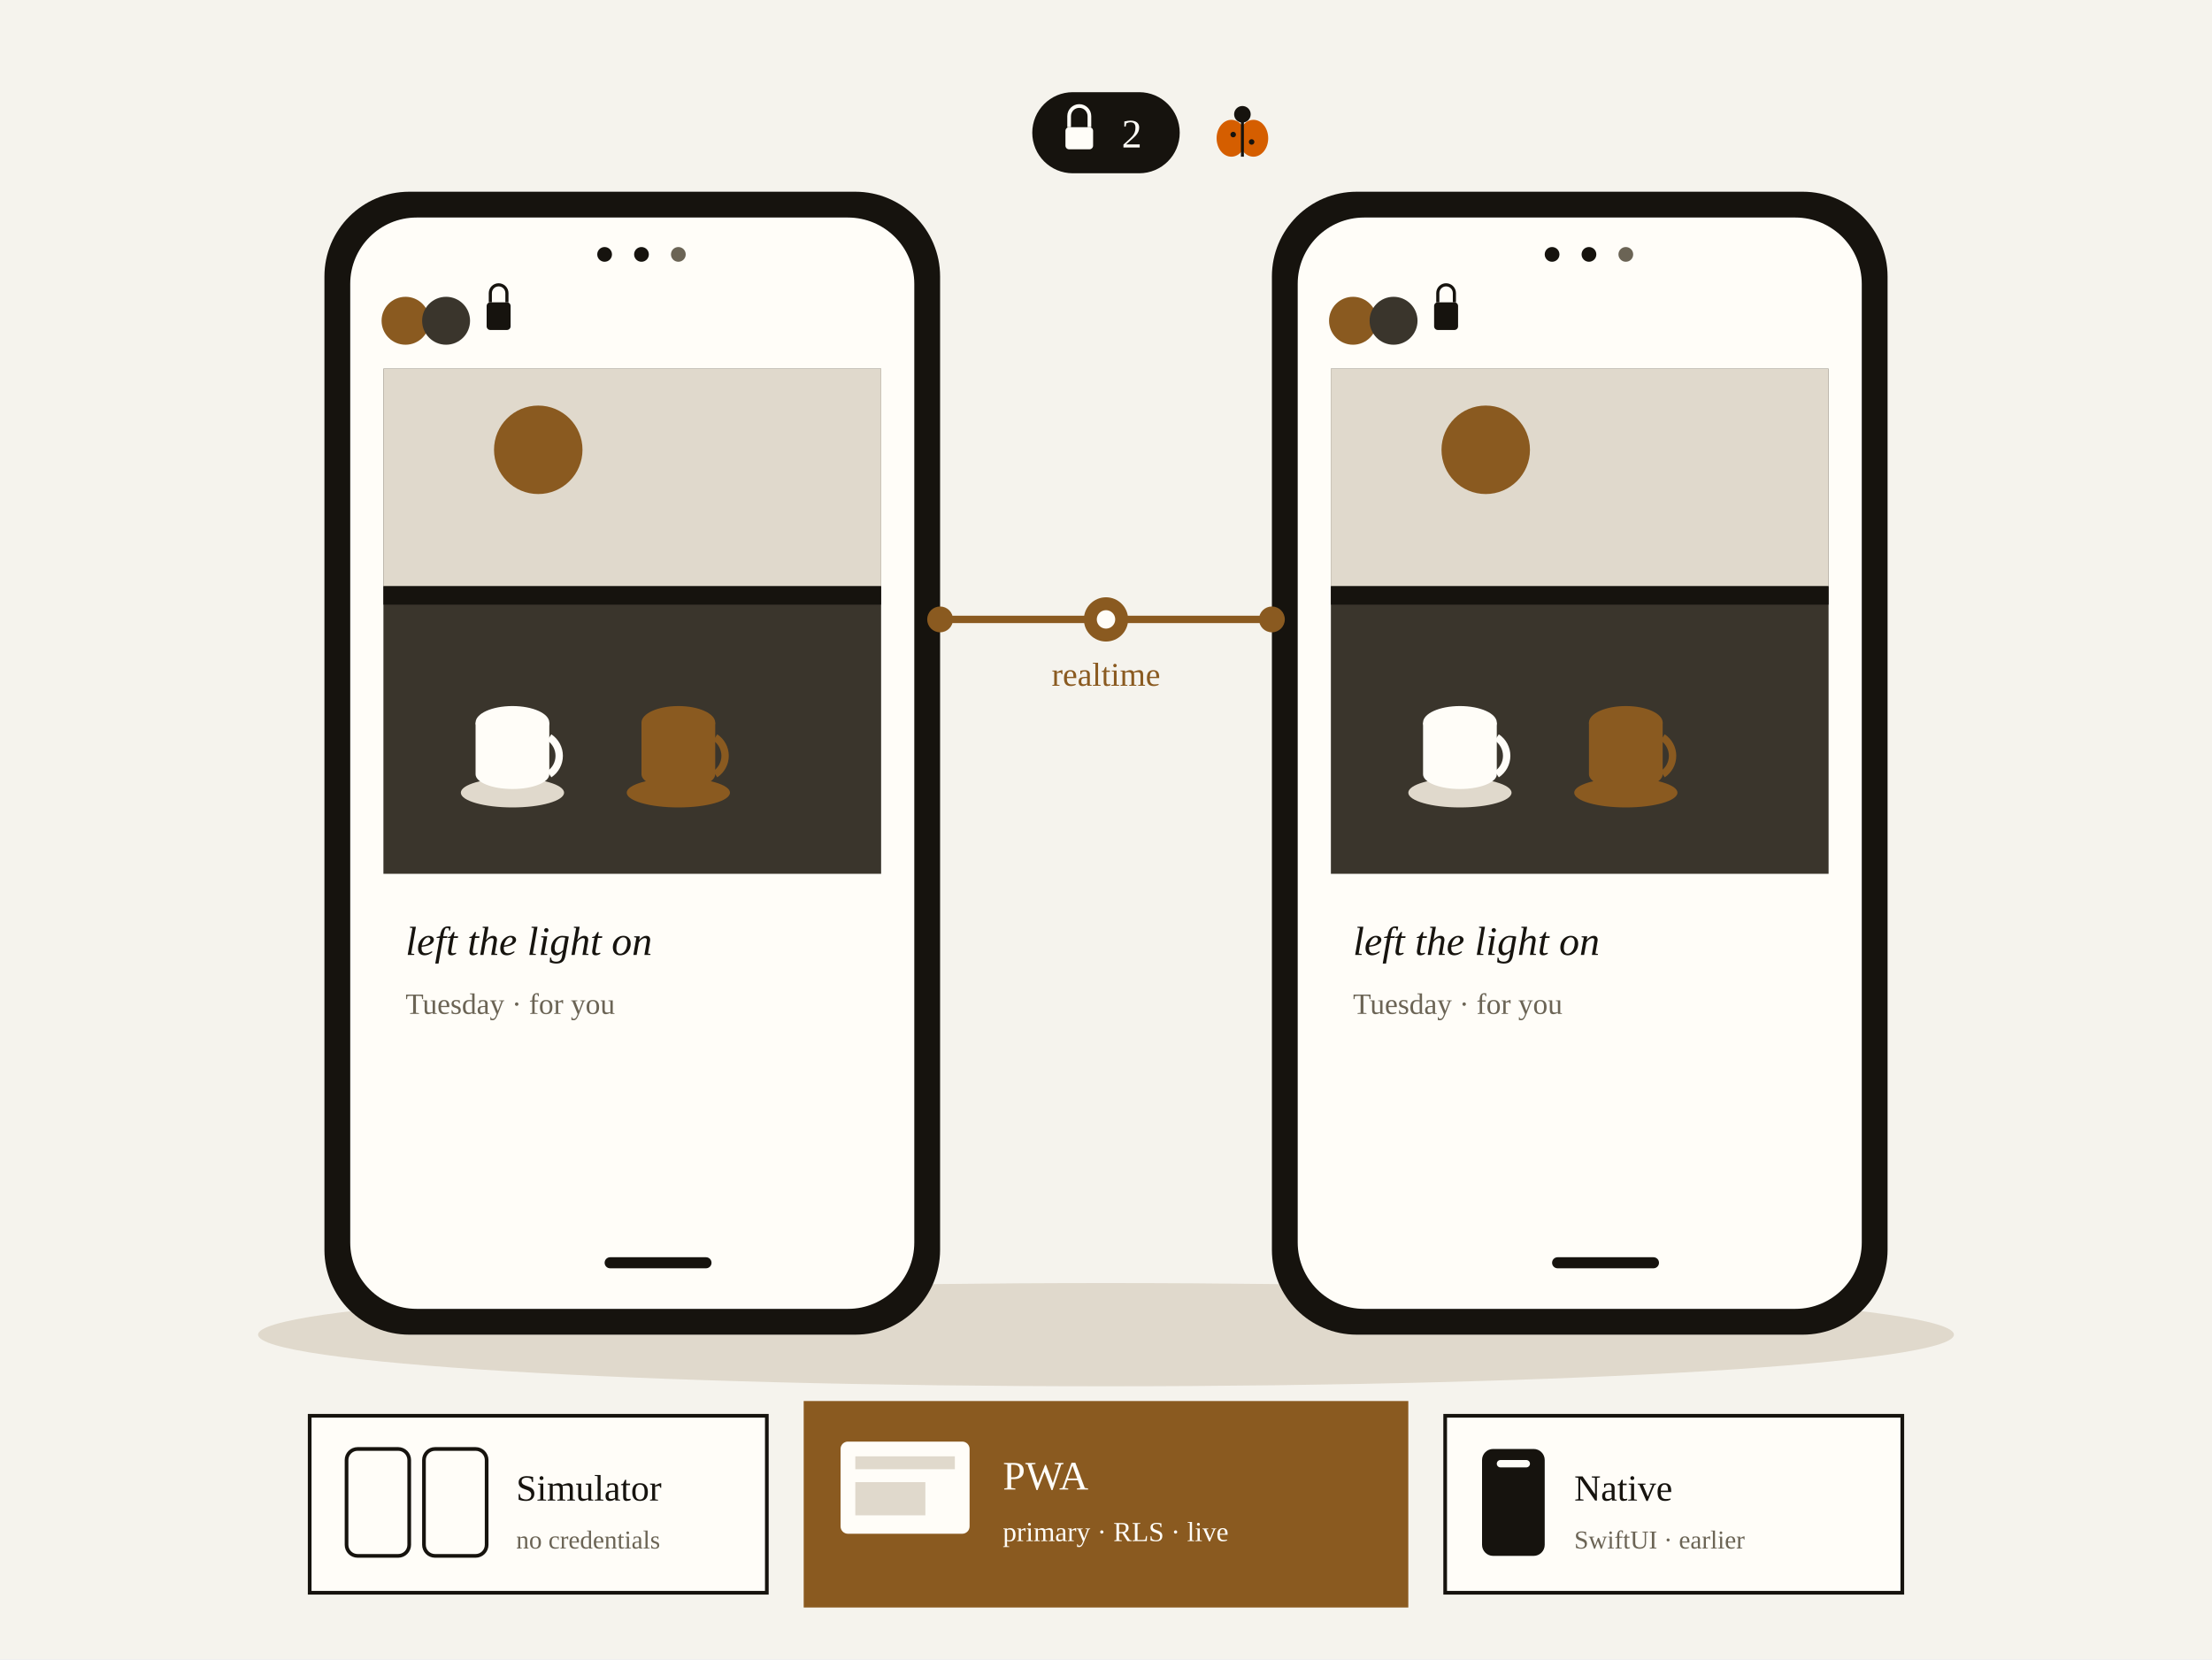
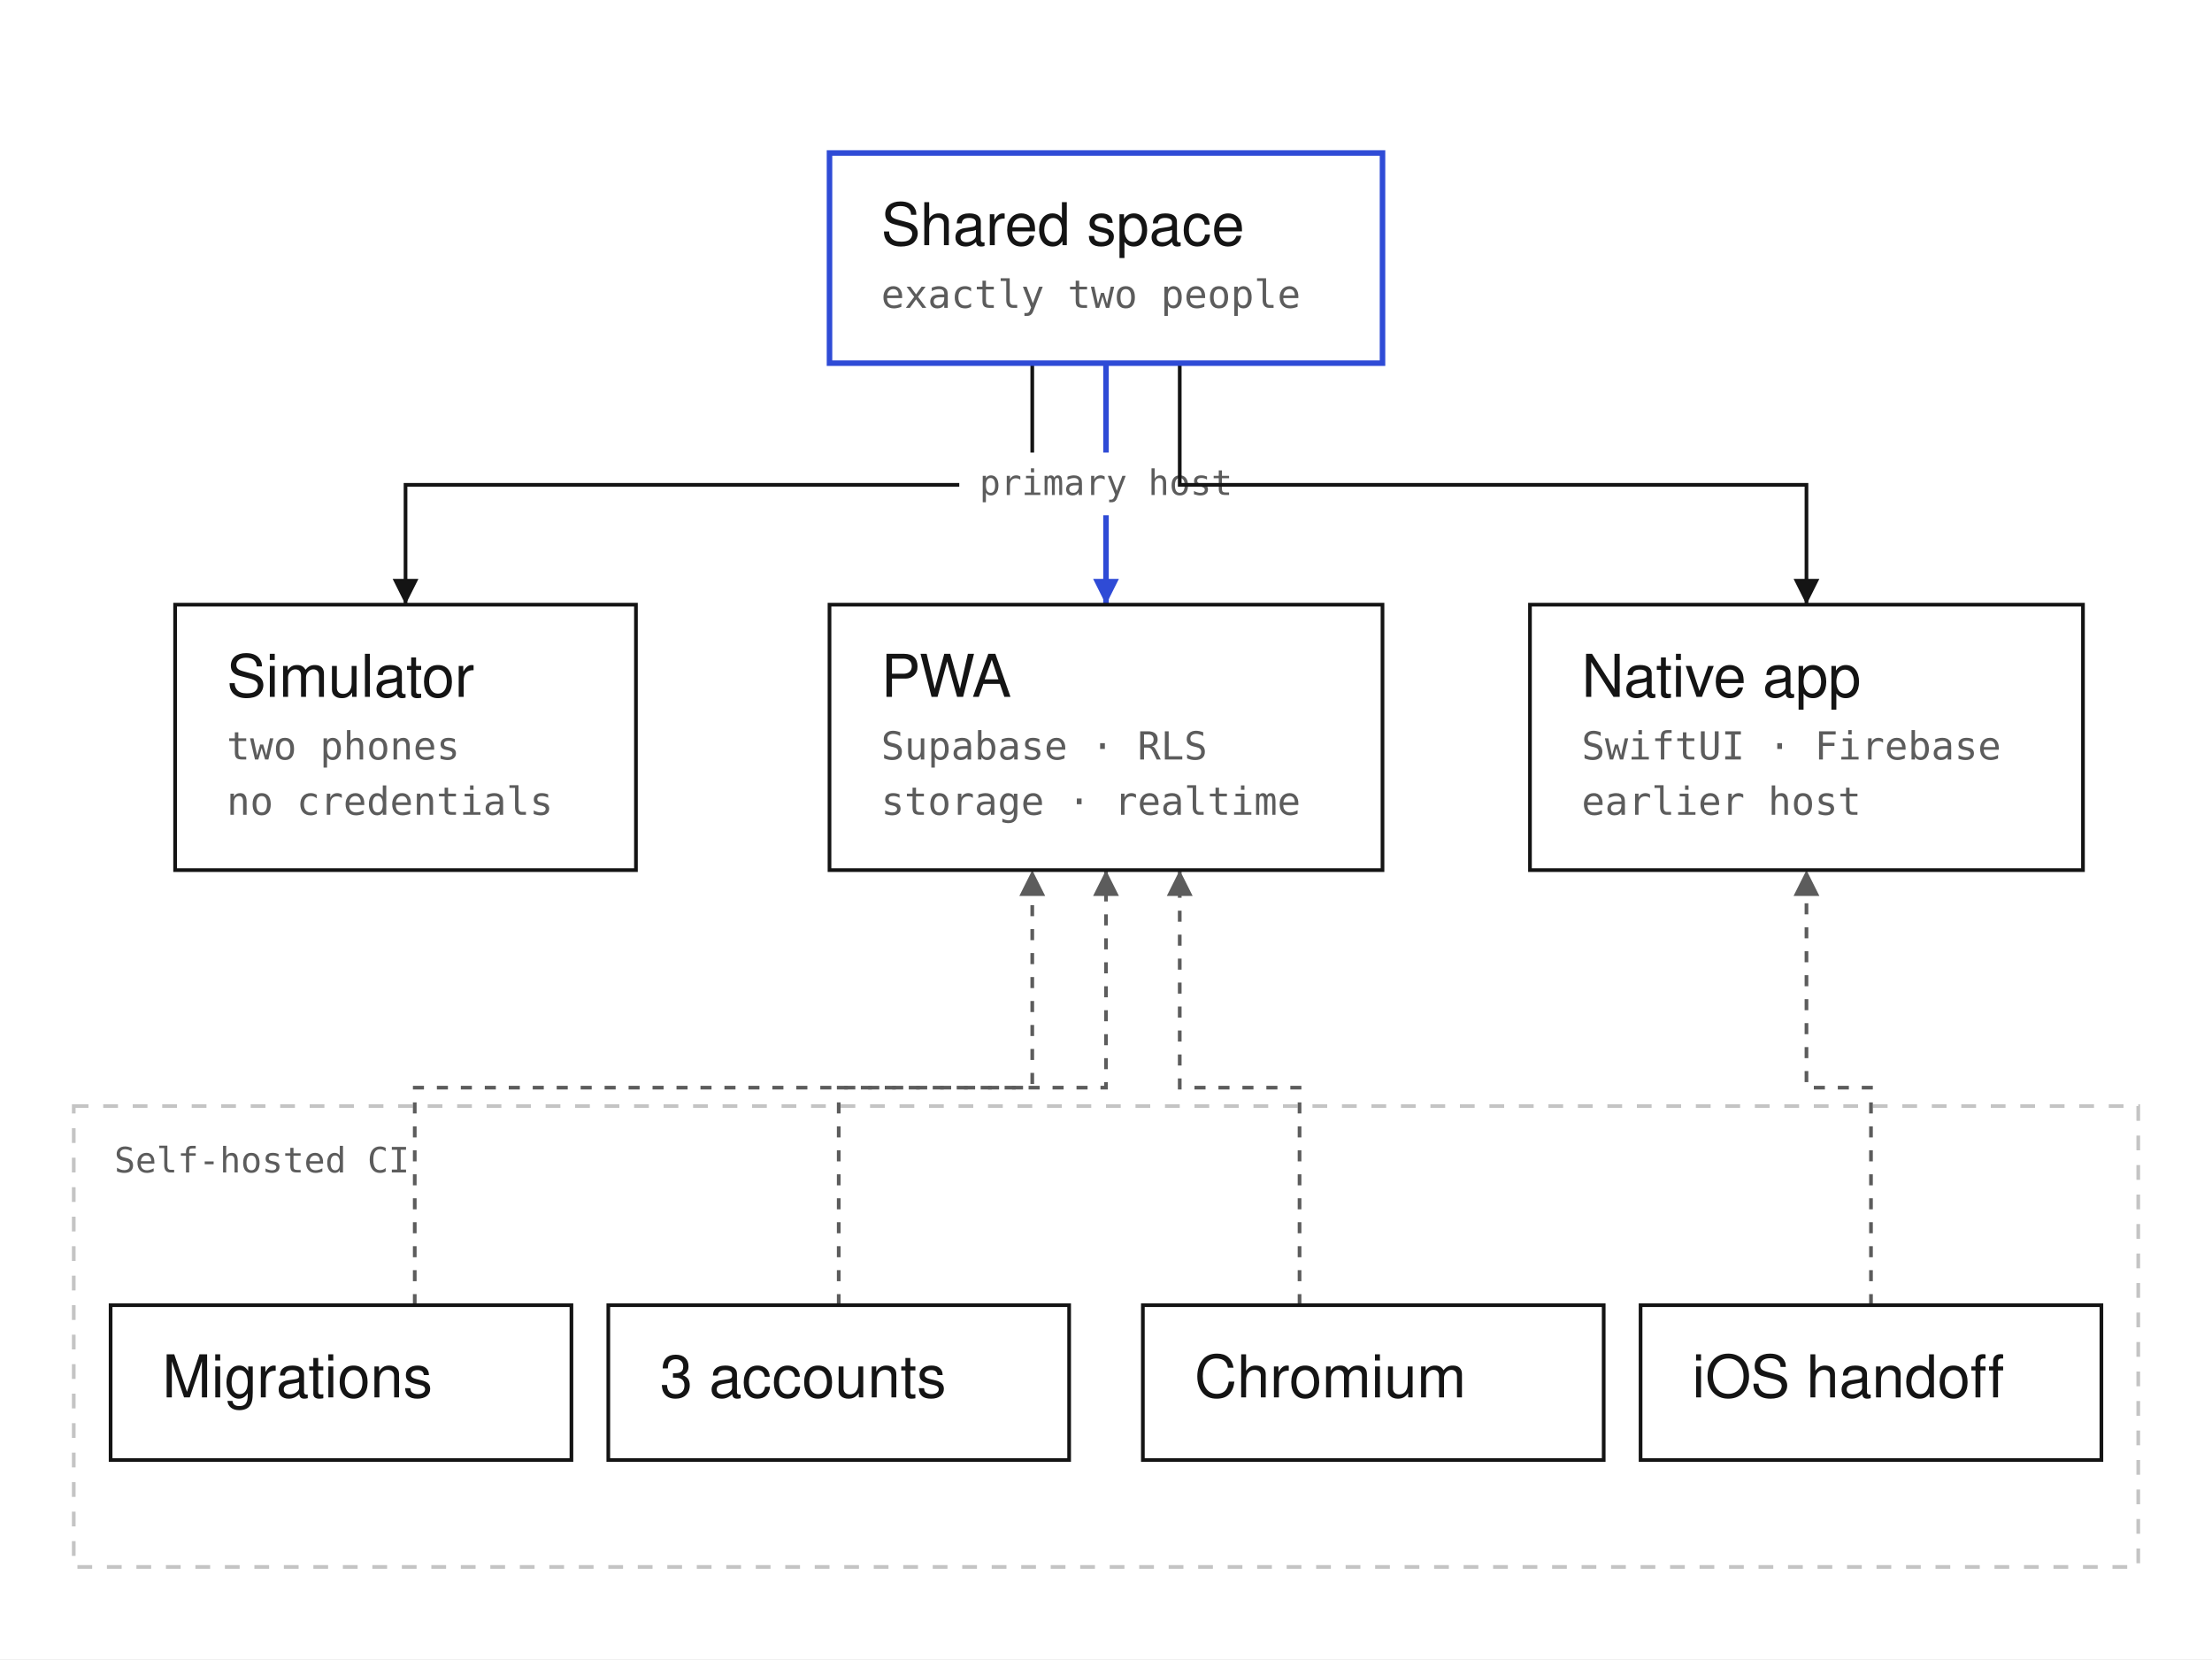
- <svg xmlns="http://www.w3.org/2000/svg" viewBox="0 0 1200 900" role="img" aria-labelledby="lb-title lb-desc">
-   <rect width="1200" height="900" fill="#f5f3ed" />
-   <ellipse cx="600" cy="724" rx="460" ry="28" fill="#e0d9cc" />
-   <g transform="translate(600 72)">
-     <rect x="-40" y="-22" width="80" height="44" rx="22" fill="#16130e" />
-     <rect x="-22" y="-3" width="15" height="12" rx="2" fill="#fffdf8" />
-     <path d="M-20 -3 v-6 a5.5 5.5 0 0 1 11 0 v6" fill="none" stroke="#fffdf8" stroke-width="2" />
-     <text x="14" y="8" text-anchor="middle" fill="#fffdf8" font-family="Georgia, 'Times New Roman', serif" font-size="22">2</text>
-   </g>
-   <g transform="translate(674 72)" aria-hidden="true">
-     <ellipse cx="-6" cy="3" rx="8" ry="10" fill="#d55e00" />
-     <ellipse cx="6" cy="3" rx="8" ry="10" fill="#d55e00" />
-     <line x1="0" y1="-7" x2="0" y2="13" stroke="#16130e" stroke-width="1.6" />
-     <circle cx="0" cy="-10" r="4.5" fill="#16130e" />
-     <circle cx="-5" cy="1" r="1.5" fill="#16130e" />
-     <circle cx="5" cy="5" r="1.5" fill="#16130e" />
-   </g>
-   <g id="lb-phone-left">
-     <rect x="176" y="104" width="334" height="620" rx="46" fill="#16130e" />
-     <rect x="190" y="118" width="306" height="592" rx="36" fill="#fffdf8" />
-     <circle cx="328" cy="138" r="4" fill="#16130e" />
-     <circle cx="348" cy="138" r="4" fill="#16130e" />
-     <circle cx="368" cy="138" r="4" fill="#6b6455" />
-     <circle cx="220" cy="174" r="13" fill="#8a5a20" />
-     <circle cx="242" cy="174" r="13" fill="#3a352c" />
-     <rect x="264" y="164" width="13" height="15" rx="2" fill="#16130e" />
-     <path d="M266 164 v-5 a4.5 4.5 0 0 1 9 0 v5" fill="none" stroke="#16130e" stroke-width="1.7" />
-     <rect x="208" y="200" width="270" height="274" fill="#3a352c" />
-     <rect x="208" y="200" width="270" height="118" fill="#e0d9cc" />
-     <circle cx="292" cy="244" r="24" fill="#8a5a20" />
-     <rect x="208" y="318" width="270" height="10" fill="#16130e" />
-     <ellipse cx="278" cy="430" rx="28" ry="8" fill="#e0d9cc" />
-     <ellipse cx="278" cy="392" rx="20" ry="9" fill="#fffdf8" />
-     <path d="M258 392 v28 a20 8 0 0 0 40 0 v-28" fill="#fffdf8" />
-     <path d="M298 400 a12 12 0 0 1 0 20" fill="none" stroke="#fffdf8" stroke-width="4" />
-     <ellipse cx="368" cy="430" rx="28" ry="8" fill="#8a5a20" />
-     <ellipse cx="368" cy="392" rx="20" ry="9" fill="#8a5a20" />
-     <path d="M348 392 v28 a20 8 0 0 0 40 0 v-28" fill="#8a5a20" />
-     <path d="M388 400 a12 12 0 0 1 0 20" fill="none" stroke="#8a5a20" stroke-width="4" />
-     <text x="220" y="518" fill="#16130e" font-family="Georgia, 'Times New Roman', serif" font-size="22" font-style="italic">left the light on</text>
-     <text x="220" y="550" fill="#6b6455" font-family="Georgia, 'Times New Roman', serif" font-size="16">Tuesday · for you</text>
-     <rect x="328" y="682" width="58" height="6" rx="3" fill="#16130e" />
-   </g>
-   <g id="lb-phone-right">
-     <rect x="690" y="104" width="334" height="620" rx="46" fill="#16130e" />
-     <rect x="704" y="118" width="306" height="592" rx="36" fill="#fffdf8" />
-     <circle cx="842" cy="138" r="4" fill="#16130e" />
-     <circle cx="862" cy="138" r="4" fill="#16130e" />
-     <circle cx="882" cy="138" r="4" fill="#6b6455" />
-     <circle cx="734" cy="174" r="13" fill="#8a5a20" />
-     <circle cx="756" cy="174" r="13" fill="#3a352c" />
-     <rect x="778" y="164" width="13" height="15" rx="2" fill="#16130e" />
-     <path d="M780 164 v-5 a4.5 4.5 0 0 1 9 0 v5" fill="none" stroke="#16130e" stroke-width="1.7" />
-     <rect x="722" y="200" width="270" height="274" fill="#3a352c" />
-     <rect x="722" y="200" width="270" height="118" fill="#e0d9cc" />
-     <circle cx="806" cy="244" r="24" fill="#8a5a20" />
-     <rect x="722" y="318" width="270" height="10" fill="#16130e" />
-     <ellipse cx="792" cy="430" rx="28" ry="8" fill="#e0d9cc" />
-     <ellipse cx="792" cy="392" rx="20" ry="9" fill="#fffdf8" />
-     <path d="M772 392 v28 a20 8 0 0 0 40 0 v-28" fill="#fffdf8" />
-     <path d="M812 400 a12 12 0 0 1 0 20" fill="none" stroke="#fffdf8" stroke-width="4" />
-     <ellipse cx="882" cy="430" rx="28" ry="8" fill="#8a5a20" />
-     <ellipse cx="882" cy="392" rx="20" ry="9" fill="#8a5a20" />
-     <path d="M862 392 v28 a20 8 0 0 0 40 0 v-28" fill="#8a5a20" />
-     <path d="M902 400 a12 12 0 0 1 0 20" fill="none" stroke="#8a5a20" stroke-width="4" />
-     <text x="734" y="518" fill="#16130e" font-family="Georgia, 'Times New Roman', serif" font-size="22" font-style="italic">left the light on</text>
-     <text x="734" y="550" fill="#6b6455" font-family="Georgia, 'Times New Roman', serif" font-size="16">Tuesday · for you</text>
-     <rect x="842" y="682" width="58" height="6" rx="3" fill="#16130e" />
-   </g>
-   <path d="M510 336 H690" fill="none" stroke="#8a5a20" stroke-width="4" />
-   <circle cx="510" cy="336" r="7" fill="#8a5a20" />
-   <circle cx="690" cy="336" r="7" fill="#8a5a20" />
-   <circle cx="600" cy="336" r="12" fill="#8a5a20" />
-   <circle cx="600" cy="336" r="5" fill="#fffdf8" />
-   <text x="600" y="372" text-anchor="middle" fill="#8a5a20" font-family="Georgia, 'Times New Roman', serif" font-size="18">realtime</text>
-   <g id="lb-hosts">
-     <rect x="168" y="768" width="248" height="96" fill="#fffdf8" stroke="#16130e" stroke-width="2" />
-     <rect x="188" y="786" width="34" height="58" rx="6" fill="none" stroke="#16130e" stroke-width="2" />
-     <rect x="230" y="786" width="34" height="58" rx="6" fill="none" stroke="#16130e" stroke-width="2" />
-     <text x="280" y="814" fill="#16130e" font-family="Georgia, 'Times New Roman', serif" font-size="20">Simulator</text>
-     <text x="280" y="840" fill="#6b6455" font-family="Georgia, 'Times New Roman', serif" font-size="14">no credentials</text>
-     <rect x="436" y="760" width="328" height="112" fill="#8a5a20" />
-     <rect x="456" y="782" width="70" height="50" rx="4" fill="#fffdf8" />
-     <rect x="464" y="790" width="54" height="7" fill="#e0d9cc" />
-     <rect x="464" y="804" width="38" height="18" fill="#e0d9cc" />
-     <text x="544" y="808" fill="#fffdf8" font-family="Georgia, 'Times New Roman', serif" font-size="22">PWA</text>
-     <text x="544" y="836" fill="#fffdf8" font-family="Georgia, 'Times New Roman', serif" font-size="15">primary · RLS · live</text>
-     <rect x="784" y="768" width="248" height="96" fill="#fffdf8" stroke="#16130e" stroke-width="2" />
-     <rect x="804" y="786" width="34" height="58" rx="6" fill="#16130e" />
-     <rect x="812" y="792" width="18" height="4" rx="2" fill="#fffdf8" />
-     <text x="854" y="814" fill="#16130e" font-family="Georgia, 'Times New Roman', serif" font-size="20">Native</text>
-     <text x="854" y="840" fill="#6b6455" font-family="Georgia, 'Times New Roman', serif" font-size="14">SwiftUI · earlier</text>
-   </g>
+ <svg xmlns="http://www.w3.org/2000/svg" viewBox="0 0 1200 900" role="img" aria-labelledby="ladybug-title ladybug-desc">
+   <rect width="1200" height="900" fill="#ffffff" />
+   <rect x="40" y="600" width="1120" height="250" fill="none" stroke="#c4c4c4" stroke-width="2" stroke-dasharray="8 8" />
+   <text x="62" y="636" fill="#5c5c5c" font-family="ui-monospace, Menlo, Consolas, monospace" font-size="19">Self-hosted CI</text>
+   <path d="M 560 197 L 560 263 L 220 263 L 220 328" fill="none" stroke="#141414" stroke-width="2" />
+   <path d="M 220 328 L 213 314 L 227 314 Z" fill="#141414" />
+   <path d="M 600 197 L 600 328" fill="none" stroke="#2f4bd6" stroke-width="3" />
+   <path d="M 600 328 L 593 314 L 607 314 Z" fill="#2f4bd6" />
+   <rect x="520.4" y="245.5" width="159.2" height="34" fill="#ffffff" />
+   <text x="600" y="268.5" text-anchor="middle" fill="#5c5c5c" font-family="ui-monospace, Menlo, Consolas, monospace" font-size="19">primary host</text>
+   <path d="M 640 197 L 640 263 L 980 263 L 980 328" fill="none" stroke="#141414" stroke-width="2" />
+   <path d="M 980 328 L 973 314 L 987 314 Z" fill="#141414" />
+   <path d="M 225 708 L 225 590 L 560 590 L 560 472" fill="none" stroke="#5c5c5c" stroke-width="2" stroke-dasharray="6 7" />
+   <path d="M 560 472 L 567 486 L 553 486 Z" fill="#5c5c5c" />
+   <path d="M 455 708 L 455 590 L 600 590 L 600 472" fill="none" stroke="#5c5c5c" stroke-width="2" stroke-dasharray="6 7" />
+   <path d="M 600 472 L 607 486 L 593 486 Z" fill="#5c5c5c" />
+   <path d="M 705 708 L 705 590 L 640 590 L 640 472" fill="none" stroke="#5c5c5c" stroke-width="2" stroke-dasharray="6 7" />
+   <path d="M 640 472 L 647 486 L 633 486 Z" fill="#5c5c5c" />
+   <path d="M 1015 708 L 1015 590 L 980 590 L 980 472" fill="none" stroke="#5c5c5c" stroke-width="2" stroke-dasharray="6 7" />
+   <path d="M 980 472 L 987 486 L 973 486 Z" fill="#5c5c5c" />
+   <rect x="450" y="83" width="300" height="114" fill="#ffffff" stroke="#2f4bd6" stroke-width="3" />
+   <text x="478" y="133" fill="#141414" font-family="'Helvetica Neue', Helvetica, Arial, sans-serif" font-size="32" font-weight="500">Shared space</text>
+   <text x="478" y="167" fill="#5c5c5c" font-family="ui-monospace, Menlo, Consolas, monospace" font-size="21">exactly two people</text>
+   <rect x="95" y="328" width="250" height="144" fill="#ffffff" stroke="#141414" stroke-width="2" />
+   <text x="123" y="378" fill="#141414" font-family="'Helvetica Neue', Helvetica, Arial, sans-serif" font-size="32" font-weight="500">Simulator</text>
+   <text x="123" y="412" fill="#5c5c5c" font-family="ui-monospace, Menlo, Consolas, monospace" font-size="21">two phones</text>
+   <text x="123" y="442" fill="#5c5c5c" font-family="ui-monospace, Menlo, Consolas, monospace" font-size="21">no credentials</text>
+   <rect x="450" y="328" width="300" height="144" fill="#ffffff" stroke="#141414" stroke-width="2" />
+   <text x="478" y="378" fill="#141414" font-family="'Helvetica Neue', Helvetica, Arial, sans-serif" font-size="32" font-weight="500">PWA</text>
+   <text x="478" y="412" fill="#5c5c5c" font-family="ui-monospace, Menlo, Consolas, monospace" font-size="21">Supabase · RLS</text>
+   <text x="478" y="442" fill="#5c5c5c" font-family="ui-monospace, Menlo, Consolas, monospace" font-size="21">storage · realtime</text>
+   <rect x="830" y="328" width="300" height="144" fill="#ffffff" stroke="#141414" stroke-width="2" />
+   <text x="858" y="378" fill="#141414" font-family="'Helvetica Neue', Helvetica, Arial, sans-serif" font-size="32" font-weight="500">Native app</text>
+   <text x="858" y="412" fill="#5c5c5c" font-family="ui-monospace, Menlo, Consolas, monospace" font-size="21">SwiftUI · Firebase</text>
+   <text x="858" y="442" fill="#5c5c5c" font-family="ui-monospace, Menlo, Consolas, monospace" font-size="21">earlier host</text>
+   <rect x="60" y="708" width="250" height="84" fill="#ffffff" stroke="#141414" stroke-width="2" />
+   <text x="88" y="758" fill="#141414" font-family="'Helvetica Neue', Helvetica, Arial, sans-serif" font-size="32" font-weight="500">Migrations</text>
+   <rect x="330" y="708" width="250" height="84" fill="#ffffff" stroke="#141414" stroke-width="2" />
+   <text x="358" y="758" fill="#141414" font-family="'Helvetica Neue', Helvetica, Arial, sans-serif" font-size="32" font-weight="500">3 accounts</text>
+   <rect x="620" y="708" width="250" height="84" fill="#ffffff" stroke="#141414" stroke-width="2" />
+   <text x="648" y="758" fill="#141414" font-family="'Helvetica Neue', Helvetica, Arial, sans-serif" font-size="32" font-weight="500">Chromium</text>
+   <rect x="890" y="708" width="250" height="84" fill="#ffffff" stroke="#141414" stroke-width="2" />
+   <text x="918" y="758" fill="#141414" font-family="'Helvetica Neue', Helvetica, Arial, sans-serif" font-size="32" font-weight="500">iOS handoff</text>
</svg>
